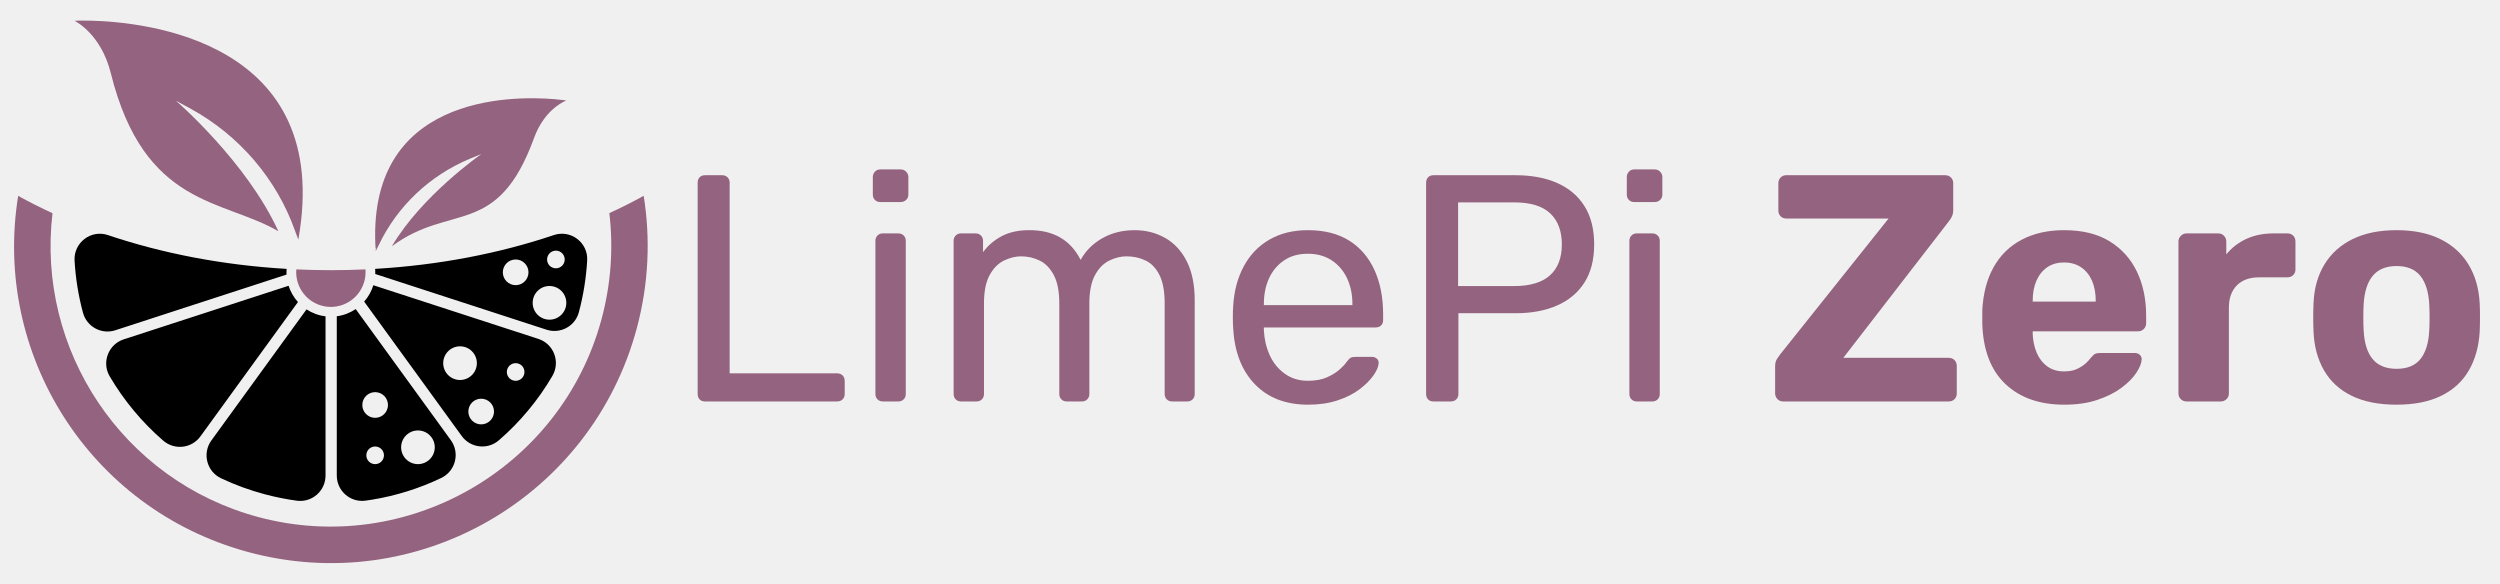
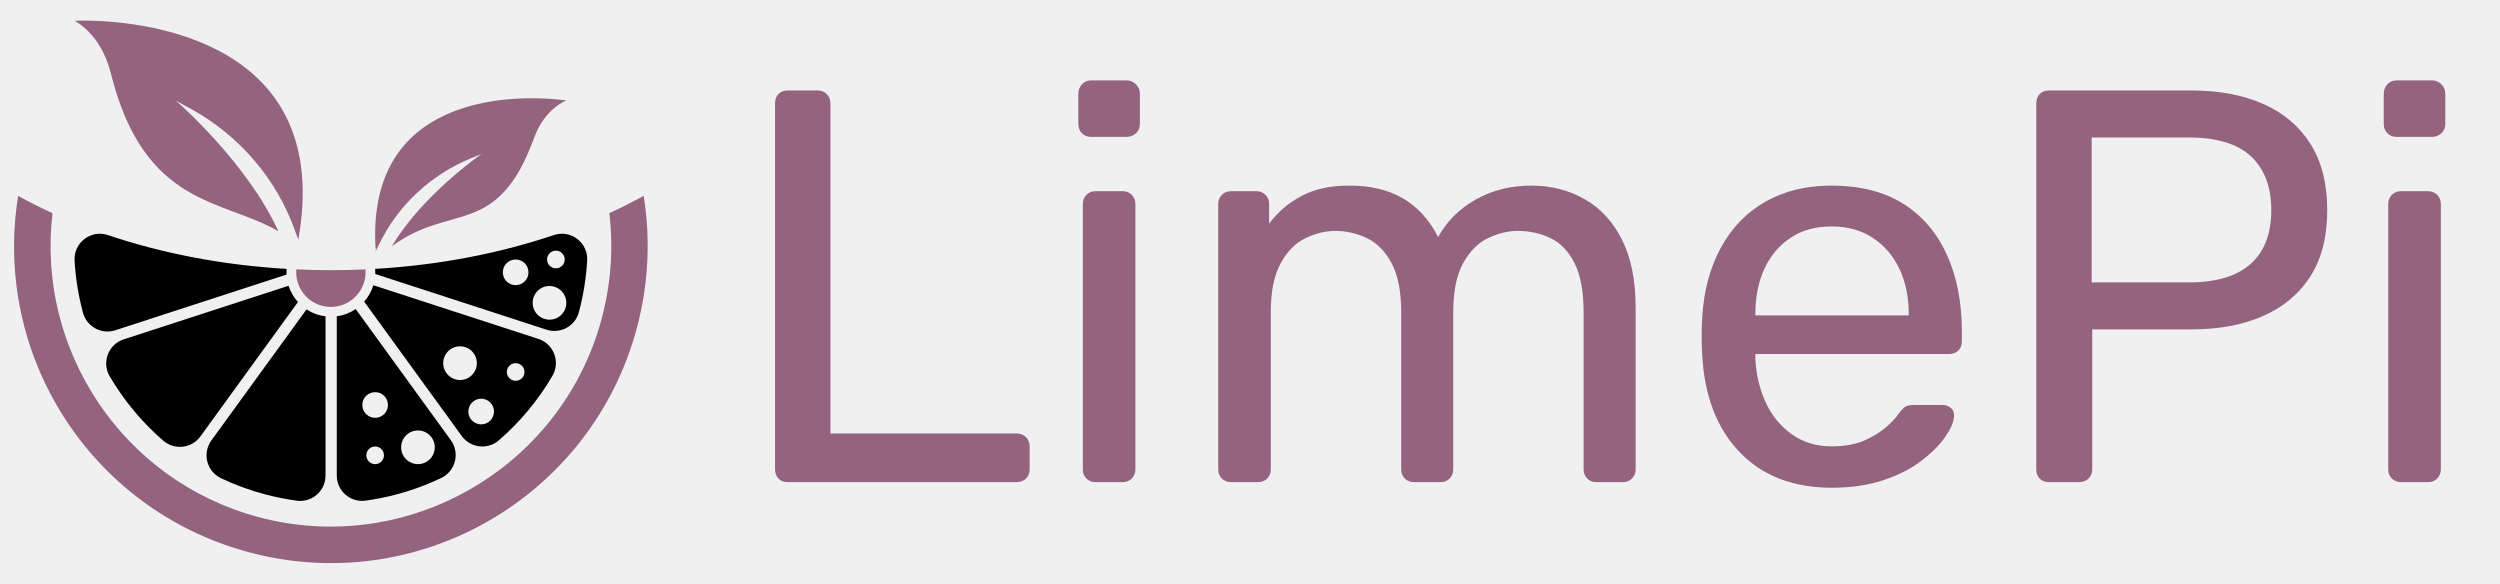
<svg xmlns="http://www.w3.org/2000/svg" width="3000" zoomAndPan="magnify" viewBox="0 0 2250 525" height="700" preserveAspectRatio="xMidYMid meet" version="1.0">
  <defs>
    <g />
    <clipPath id="id1">
      <path d="M 337.395 223 L 509.82 223 L 509.82 226.168 L 337.395 226.168 Z M 337.395 223 " clip-rule="nonzero" />
    </clipPath>
    <clipPath id="id2">
      <path d="M 338.16 226.023 C 337.797 220.926 337.629 216 337.629 211.266 C 337.656 103.145 429.211 88.418 478.73 88.418 C 486.863 88.418 493.871 88.812 499.145 89.266 C 505.445 89.793 509.289 90.395 509.652 90.477 C 507.164 90.535 353.777 94.074 338.16 226.023 " clip-rule="nonzero" />
    </clipPath>
    <clipPath id="id3">
      <path d="M 338.16 226.023 C 337.797 220.926 337.629 216 337.629 211.266 C 337.656 103.145 429.211 88.418 478.73 88.418 C 486.863 88.418 493.871 88.812 499.145 89.266 C 505.445 89.793 509.289 90.395 509.652 90.477 C 507.164 90.535 353.777 94.074 338.16 226.023 " clip-rule="nonzero" />
    </clipPath>
    <clipPath id="id4">
      <path d="M 67.004 18.297 L 272.672 18.297 L 272.672 216 L 67.004 216 Z M 67.004 18.297 " clip-rule="nonzero" />
    </clipPath>
    <clipPath id="id5">
      <path d="M 268.5 215.66 C 266.352 44.465 70.289 19.121 67.113 18.711 C 67.473 18.668 70.383 18.52 75.262 18.52 C 76.875 18.52 78.711 18.535 80.742 18.574 C 126.641 19.543 272.461 33.957 272.445 173.586 C 272.445 186.508 271.195 200.5 268.5 215.66 " clip-rule="nonzero" />
    </clipPath>
    <clipPath id="id6">
      <path d="M 268.5 215.66 C 266.352 44.465 70.289 19.121 67.113 18.711 C 67.473 18.668 70.383 18.52 75.262 18.52 C 76.875 18.52 78.711 18.535 80.742 18.574 C 126.641 19.543 272.461 33.957 272.445 173.586 C 272.445 186.508 271.195 200.5 268.5 215.66 " clip-rule="nonzero" />
    </clipPath>
  </defs>
  <g fill="#94637f" fill-opacity="1">
-     <g transform="translate(602.5834, 361.3103)">
+     <g transform="translate(653.7294, 433.9436)">
      <g>
-         <path d="M 32 0 C 29.863 0 28.211 -0.629 27.047 -1.891 C 25.891 -3.148 25.312 -4.75 25.312 -6.688 L 25.312 -196.922 C 25.312 -198.859 25.891 -200.457 27.047 -201.719 C 28.211 -202.977 29.863 -203.609 32 -203.609 L 47.406 -203.609 C 49.352 -203.609 50.957 -202.977 52.219 -201.719 C 53.477 -200.457 54.109 -198.859 54.109 -196.922 L 54.109 -25.312 L 150.672 -25.312 C 152.805 -25.312 154.504 -24.68 155.766 -23.422 C 157.023 -22.16 157.656 -20.461 157.656 -18.328 L 157.656 -6.688 C 157.656 -4.75 157.023 -3.148 155.766 -1.891 C 154.504 -0.629 152.805 0 150.672 0 Z M 32 0 " />
+         <path d="M 55.391 0 C 51.703 0 48.848 -1.086 46.828 -3.266 C 44.816 -5.453 43.812 -8.223 43.812 -11.578 L 43.812 -340.938 C 43.812 -344.301 44.816 -347.07 46.828 -349.25 C 48.848 -351.438 51.703 -352.531 55.391 -352.531 L 82.094 -352.531 C 85.445 -352.531 88.211 -351.438 90.391 -349.25 C 92.578 -347.07 93.672 -344.301 93.672 -340.938 L 93.672 -43.812 L 260.875 -43.812 C 264.562 -43.812 267.492 -42.719 269.672 -40.531 C 271.859 -38.352 272.953 -35.422 272.953 -31.734 L 272.953 -11.578 C 272.953 -8.223 271.859 -5.453 269.672 -3.266 C 267.492 -1.086 264.562 0 260.875 0 Z M 55.391 0 " />
      </g>
    </g>
  </g>
  <g fill="#94637f" fill-opacity="1">
-     <g transform="translate(766.3391, 361.3103)">
+     <g transform="translate(937.2535, 433.9436)">
      <g>
-         <path d="M 28.219 0 C 26.281 0 24.68 -0.629 23.422 -1.891 C 22.16 -3.148 21.531 -4.75 21.531 -6.688 L 21.531 -144.562 C 21.531 -146.5 22.16 -148.098 23.422 -149.359 C 24.68 -150.617 26.281 -151.25 28.219 -151.25 L 42.172 -151.25 C 44.109 -151.25 45.707 -150.617 46.969 -149.359 C 48.227 -148.098 48.859 -146.5 48.859 -144.562 L 48.859 -6.688 C 48.859 -4.75 48.227 -3.148 46.969 -1.891 C 45.707 -0.629 44.109 0 42.172 0 Z M 25.891 -179.469 C 23.953 -179.469 22.352 -180.098 21.094 -181.359 C 19.832 -182.617 19.203 -184.219 19.203 -186.156 L 19.203 -201.875 C 19.203 -203.812 19.832 -205.457 21.094 -206.812 C 22.352 -208.164 23.953 -208.844 25.891 -208.844 L 44.219 -208.844 C 46.156 -208.844 47.801 -208.164 49.156 -206.812 C 50.508 -205.457 51.188 -203.812 51.188 -201.875 L 51.188 -186.156 C 51.188 -184.219 50.508 -182.617 49.156 -181.359 C 47.801 -180.098 46.156 -179.469 44.219 -179.469 Z M 25.891 -179.469 " />
+         <path d="M 48.844 0 C 45.488 0 42.719 -1.086 40.531 -3.266 C 38.352 -5.453 37.266 -8.223 37.266 -11.578 L 37.266 -250.297 C 37.266 -253.648 38.352 -256.414 40.531 -258.594 C 42.719 -260.781 45.488 -261.875 48.844 -261.875 L 73.016 -261.875 C 76.379 -261.875 79.148 -260.781 81.328 -258.594 C 83.516 -256.414 84.609 -253.648 84.609 -250.297 L 84.609 -11.578 C 84.609 -8.223 83.516 -5.453 81.328 -3.266 C 79.148 -1.086 76.379 0 73.016 0 Z M 44.828 -310.734 C 41.461 -310.734 38.688 -311.82 36.5 -314 C 34.32 -316.188 33.234 -318.957 33.234 -322.312 L 33.234 -349.5 C 33.234 -352.863 34.32 -355.719 36.5 -358.062 C 38.688 -360.414 41.461 -361.594 44.828 -361.594 L 76.547 -361.594 C 79.898 -361.594 82.754 -360.414 85.109 -358.062 C 87.461 -355.719 88.641 -352.863 88.641 -349.5 L 88.641 -322.312 C 88.641 -318.957 87.461 -316.188 85.109 -314 C 82.754 -311.82 79.898 -310.734 76.547 -310.734 Z M 44.828 -310.734 " />
      </g>
    </g>
  </g>
  <g fill="#94637f" fill-opacity="1">
-     <g transform="translate(836.7279, 361.3103)">
+     <g transform="translate(1059.124, 433.9436)">
      <g>
-         <path d="M 28.219 0 C 26.281 0 24.68 -0.629 23.422 -1.891 C 22.16 -3.148 21.531 -4.75 21.531 -6.688 L 21.531 -144.562 C 21.531 -146.5 22.16 -148.098 23.422 -149.359 C 24.68 -150.617 26.281 -151.25 28.219 -151.25 L 41.297 -151.25 C 43.242 -151.25 44.848 -150.617 46.109 -149.359 C 47.367 -148.098 48 -146.5 48 -144.562 L 48 -134.391 C 52.457 -140.398 58.078 -145.195 64.859 -148.781 C 71.648 -152.363 79.797 -154.156 89.297 -154.156 C 111.211 -154.352 126.727 -145.438 135.844 -127.406 C 140.301 -135.551 146.797 -142.047 155.328 -146.891 C 163.859 -151.734 173.555 -154.156 184.422 -154.156 C 194.504 -154.156 203.664 -151.828 211.906 -147.172 C 220.145 -142.523 226.641 -135.5 231.391 -126.094 C 236.141 -116.688 238.516 -104.906 238.516 -90.75 L 238.516 -6.688 C 238.516 -4.75 237.883 -3.148 236.625 -1.891 C 235.363 -0.629 233.766 0 231.828 0 L 218.156 0 C 216.219 0 214.617 -0.629 213.359 -1.891 C 212.098 -3.148 211.469 -4.75 211.469 -6.688 L 211.469 -88.141 C 211.469 -98.992 209.914 -107.523 206.812 -113.734 C 203.707 -119.941 199.535 -124.305 194.297 -126.828 C 189.066 -129.348 183.348 -130.609 177.141 -130.609 C 172.098 -130.609 166.957 -129.348 161.719 -126.828 C 156.488 -124.305 152.176 -119.941 148.781 -113.734 C 145.383 -107.523 143.688 -98.992 143.688 -88.141 L 143.688 -6.688 C 143.688 -4.75 143.055 -3.148 141.797 -1.891 C 140.535 -0.629 138.938 0 137 0 L 123.328 0 C 121.391 0 119.789 -0.629 118.531 -1.891 C 117.27 -3.148 116.641 -4.75 116.641 -6.688 L 116.641 -88.141 C 116.641 -98.992 114.988 -107.523 111.688 -113.734 C 108.395 -119.941 104.129 -124.305 98.891 -126.828 C 93.66 -129.348 88.133 -130.609 82.312 -130.609 C 77.27 -130.609 72.129 -129.348 66.891 -126.828 C 61.66 -124.305 57.348 -119.941 53.953 -113.734 C 50.555 -107.523 48.859 -99.086 48.859 -88.422 L 48.859 -6.688 C 48.859 -4.75 48.227 -3.148 46.969 -1.891 C 45.707 -0.629 44.109 0 42.172 0 Z M 28.219 0 " />
+         <path d="M 48.844 0 C 45.488 0 42.719 -1.086 40.531 -3.266 C 38.352 -5.453 37.266 -8.223 37.266 -11.578 L 37.266 -250.297 C 37.266 -253.648 38.352 -256.414 40.531 -258.594 C 42.719 -260.781 45.488 -261.875 48.844 -261.875 L 71.516 -261.875 C 74.867 -261.875 77.633 -260.781 79.812 -258.594 C 82 -256.414 83.094 -253.648 83.094 -250.297 L 83.094 -232.672 C 90.812 -243.078 100.547 -251.383 112.297 -257.594 C 124.055 -263.801 138.16 -266.906 154.609 -266.906 C 192.547 -267.25 219.406 -251.805 235.188 -220.578 C 242.906 -234.68 254.148 -245.926 268.922 -254.312 C 283.703 -262.707 300.488 -266.906 319.281 -266.906 C 336.738 -266.906 352.602 -262.875 366.875 -254.812 C 381.145 -246.758 392.391 -234.594 400.609 -218.312 C 408.836 -202.031 412.953 -181.633 412.953 -157.125 L 412.953 -11.578 C 412.953 -8.223 411.859 -5.453 409.672 -3.266 C 407.492 -1.086 404.727 0 401.375 0 L 377.703 0 C 374.348 0 371.578 -1.086 369.391 -3.266 C 367.211 -5.453 366.125 -8.223 366.125 -11.578 L 366.125 -152.594 C 366.125 -171.395 363.438 -186.164 358.062 -196.906 C 352.695 -207.656 345.477 -215.211 336.406 -219.578 C 327.344 -223.941 317.441 -226.125 306.703 -226.125 C 297.973 -226.125 289.07 -223.941 280 -219.578 C 270.938 -215.211 263.469 -207.656 257.594 -196.906 C 251.719 -186.164 248.781 -171.395 248.781 -152.594 L 248.781 -11.578 C 248.781 -8.223 247.688 -5.453 245.5 -3.266 C 243.32 -1.086 240.555 0 237.203 0 L 213.531 0 C 210.176 0 207.406 -1.086 205.219 -3.266 C 203.039 -5.453 201.953 -8.223 201.953 -11.578 L 201.953 -152.594 C 201.953 -171.395 199.098 -186.164 193.391 -196.906 C 187.68 -207.656 180.289 -215.211 171.219 -219.578 C 162.156 -223.941 152.586 -226.125 142.516 -226.125 C 133.785 -226.125 124.891 -223.941 115.828 -219.578 C 106.766 -215.211 99.297 -207.656 93.422 -196.906 C 87.547 -186.164 84.609 -171.562 84.609 -153.094 L 84.609 -11.578 C 84.609 -8.223 83.516 -5.453 81.328 -3.266 C 79.148 -1.086 76.379 0 73.016 0 Z M 48.844 0 " />
      </g>
    </g>
  </g>
  <g fill="#94637f" fill-opacity="1">
-     <g transform="translate(1095.305, 361.3103)">
+     <g transform="translate(1506.82, 433.9436)">
      <g>
-         <path d="M 82.031 2.906 C 61.863 2.906 45.863 -3.25 34.031 -15.562 C 22.195 -27.875 15.703 -44.695 14.547 -66.031 C 14.348 -68.551 14.25 -71.797 14.25 -75.766 C 14.25 -79.742 14.348 -82.992 14.547 -85.516 C 15.316 -99.285 18.516 -111.359 24.141 -121.734 C 29.766 -132.109 37.473 -140.102 47.266 -145.719 C 57.055 -151.344 68.547 -154.156 81.734 -154.156 C 96.473 -154.156 108.832 -151.051 118.812 -144.844 C 128.801 -138.645 136.414 -129.82 141.656 -118.375 C 146.895 -106.938 149.516 -93.562 149.516 -78.25 L 149.516 -73.297 C 149.516 -71.16 148.883 -69.508 147.625 -68.344 C 146.363 -67.188 144.758 -66.609 142.812 -66.609 L 42.172 -66.609 C 42.172 -66.41 42.172 -66.02 42.172 -65.438 C 42.172 -64.863 42.172 -64.383 42.172 -64 C 42.566 -56.039 44.312 -48.617 47.406 -41.734 C 50.508 -34.859 55.02 -29.285 60.938 -25.016 C 66.852 -20.742 73.785 -18.609 81.734 -18.609 C 88.711 -18.609 94.531 -19.676 99.188 -21.812 C 103.844 -23.945 107.625 -26.32 110.531 -28.938 C 113.438 -31.562 115.375 -33.648 116.344 -35.203 C 118.094 -37.523 119.453 -38.926 120.422 -39.406 C 121.391 -39.895 122.941 -40.141 125.078 -40.141 L 139.328 -40.141 C 141.078 -40.141 142.582 -39.602 143.844 -38.531 C 145.102 -37.469 145.633 -35.969 145.438 -34.031 C 145.238 -31.125 143.688 -27.582 140.781 -23.406 C 137.875 -19.238 133.754 -15.117 128.422 -11.047 C 123.086 -6.973 116.492 -3.629 108.641 -1.016 C 100.785 1.598 91.914 2.906 82.031 2.906 Z M 42.172 -86.688 L 121.875 -86.688 L 121.875 -87.547 C 121.875 -96.273 120.273 -104.031 117.078 -110.812 C 113.879 -117.602 109.273 -122.988 103.266 -126.969 C 97.254 -130.945 90.078 -132.938 81.734 -132.938 C 73.398 -132.938 66.273 -130.945 60.359 -126.969 C 54.441 -122.988 49.93 -117.602 46.828 -110.812 C 43.723 -104.031 42.172 -96.273 42.172 -87.547 Z M 42.172 -86.688 " />
+         <path d="M 142.016 5.031 C 107.098 5.031 79.398 -5.625 58.922 -26.938 C 38.441 -48.258 27.195 -77.383 25.188 -114.312 C 24.844 -118.676 24.672 -124.301 24.672 -131.188 C 24.672 -138.07 24.844 -143.695 25.188 -148.062 C 26.52 -171.895 32.055 -192.789 41.797 -210.75 C 51.535 -228.719 64.879 -242.566 81.828 -252.297 C 98.785 -262.035 118.68 -266.906 141.516 -266.906 C 167.023 -266.906 188.426 -261.535 205.719 -250.797 C 223.008 -240.055 236.188 -224.781 245.25 -204.969 C 254.32 -185.156 258.859 -161.988 258.859 -135.469 L 258.859 -126.906 C 258.859 -123.219 257.766 -120.363 255.578 -118.344 C 253.398 -116.332 250.629 -115.328 247.266 -115.328 L 73.016 -115.328 C 73.016 -114.992 73.016 -114.32 73.016 -113.312 C 73.016 -112.301 73.016 -111.461 73.016 -110.797 C 73.691 -97.023 76.711 -84.18 82.078 -72.266 C 87.453 -60.348 95.258 -50.695 105.5 -43.312 C 115.738 -35.926 127.742 -32.234 141.516 -32.234 C 153.598 -32.234 163.664 -34.078 171.719 -37.766 C 179.781 -41.461 186.328 -45.578 191.359 -50.109 C 196.398 -54.641 199.758 -58.25 201.438 -60.938 C 204.457 -64.969 206.805 -67.398 208.484 -68.234 C 210.172 -69.078 212.859 -69.5 216.547 -69.5 L 241.234 -69.5 C 244.254 -69.5 246.852 -68.57 249.031 -66.719 C 251.219 -64.875 252.145 -62.273 251.812 -58.922 C 251.469 -53.891 248.773 -47.766 243.734 -40.547 C 238.703 -33.328 231.57 -26.191 222.344 -19.141 C 213.113 -12.086 201.695 -6.297 188.094 -1.766 C 174.5 2.766 159.141 5.031 142.016 5.031 Z M 73.016 -150.078 L 211.016 -150.078 L 211.016 -151.594 C 211.016 -166.695 208.242 -180.125 202.703 -191.875 C 197.16 -203.625 189.188 -212.941 178.781 -219.828 C 168.375 -226.711 155.953 -230.156 141.516 -230.156 C 127.078 -230.156 114.738 -226.711 104.5 -219.828 C 94.258 -212.941 86.453 -203.625 81.078 -191.875 C 75.703 -180.125 73.016 -166.695 73.016 -151.594 Z M 73.016 -150.078 " />
      </g>
    </g>
  </g>
  <g fill="#94637f" fill-opacity="1">
-     <g transform="translate(1258.188, 361.3103)">
+     <g transform="translate(1788.833, 433.9436)">
      <g>
-         <path d="M 32 0 C 29.863 0 28.211 -0.629 27.047 -1.891 C 25.891 -3.148 25.312 -4.75 25.312 -6.688 L 25.312 -196.625 C 25.312 -198.758 25.891 -200.457 27.047 -201.719 C 28.211 -202.977 29.863 -203.609 32 -203.609 L 105.875 -203.609 C 120.227 -203.609 132.688 -201.281 143.25 -196.625 C 153.82 -191.977 162.016 -185.047 167.828 -175.828 C 173.648 -166.617 176.562 -155.129 176.562 -141.359 C 176.562 -127.598 173.648 -116.16 167.828 -107.047 C 162.016 -97.93 153.82 -91.047 143.25 -86.391 C 132.688 -81.734 120.227 -79.406 105.875 -79.406 L 54.391 -79.406 L 54.391 -6.688 C 54.391 -4.75 53.758 -3.148 52.5 -1.891 C 51.238 -0.629 49.539 0 47.406 0 Z M 54.109 -103.844 L 104.422 -103.844 C 118.773 -103.844 129.535 -107.039 136.703 -113.438 C 143.879 -119.844 147.469 -129.148 147.469 -141.359 C 147.469 -153.391 143.977 -162.695 137 -169.281 C 130.02 -175.875 119.16 -179.172 104.422 -179.172 L 54.109 -179.172 Z M 54.109 -103.844 " />
+         <path d="M 55.391 0 C 51.703 0 48.848 -1.086 46.828 -3.266 C 44.816 -5.453 43.812 -8.223 43.812 -11.578 L 43.812 -340.438 C 43.812 -344.133 44.816 -347.07 46.828 -349.25 C 48.848 -351.438 51.703 -352.531 55.391 -352.531 L 183.312 -352.531 C 208.156 -352.531 229.723 -348.5 248.016 -340.438 C 266.316 -332.383 280.504 -320.383 290.578 -304.438 C 300.648 -288.488 305.688 -268.594 305.688 -244.75 C 305.688 -220.914 300.648 -201.109 290.578 -185.328 C 280.504 -169.547 266.316 -157.625 248.016 -149.562 C 229.723 -141.508 208.156 -137.484 183.312 -137.484 L 94.172 -137.484 L 94.172 -11.578 C 94.172 -8.223 93.078 -5.453 90.891 -3.266 C 88.711 -1.086 85.781 0 82.094 0 Z M 93.672 -179.781 L 180.797 -179.781 C 205.641 -179.781 224.27 -185.32 236.688 -196.406 C 249.113 -207.488 255.328 -223.602 255.328 -244.75 C 255.328 -265.57 249.281 -281.688 237.188 -293.094 C 225.102 -304.508 206.305 -310.219 180.797 -310.219 L 93.672 -310.219 Z M 93.672 -179.781 " />
      </g>
    </g>
  </g>
  <g fill="#94637f" fill-opacity="1">
-     <g transform="translate(1444.922, 361.3103)">
+     <g transform="translate(2112.141, 433.9436)">
      <g>
-         <path d="M 28.219 0 C 26.281 0 24.68 -0.629 23.422 -1.891 C 22.16 -3.148 21.531 -4.75 21.531 -6.688 L 21.531 -144.562 C 21.531 -146.5 22.16 -148.098 23.422 -149.359 C 24.68 -150.617 26.281 -151.25 28.219 -151.25 L 42.172 -151.25 C 44.109 -151.25 45.707 -150.617 46.969 -149.359 C 48.227 -148.098 48.859 -146.5 48.859 -144.562 L 48.859 -6.688 C 48.859 -4.75 48.227 -3.148 46.969 -1.891 C 45.707 -0.629 44.109 0 42.172 0 Z M 25.891 -179.469 C 23.953 -179.469 22.352 -180.098 21.094 -181.359 C 19.832 -182.617 19.203 -184.219 19.203 -186.156 L 19.203 -201.875 C 19.203 -203.812 19.832 -205.457 21.094 -206.812 C 22.352 -208.164 23.953 -208.844 25.891 -208.844 L 44.219 -208.844 C 46.156 -208.844 47.801 -208.164 49.156 -206.812 C 50.508 -205.457 51.188 -203.812 51.188 -201.875 L 51.188 -186.156 C 51.188 -184.219 50.508 -182.617 49.156 -181.359 C 47.801 -180.098 46.156 -179.469 44.219 -179.469 Z M 25.891 -179.469 " />
-       </g>
-     </g>
-   </g>
-   <g fill="#94637f" fill-opacity="1">
-     <g transform="translate(1515.311, 361.3103)">
-       <g />
-     </g>
-   </g>
-   <g fill="#94637f" fill-opacity="1">
-     <g transform="translate(1586.565, 361.3103)">
-       <g>
-         <path d="M 18.328 0 C 16.191 0 14.441 -0.723 13.078 -2.172 C 11.723 -3.629 11.047 -5.328 11.047 -7.266 L 11.047 -31.703 C 11.047 -34.422 11.629 -36.648 12.797 -38.391 C 13.961 -40.141 14.836 -41.398 15.422 -42.172 L 113.156 -164.641 L 20.938 -164.641 C 19 -164.641 17.352 -165.316 16 -166.672 C 14.645 -168.023 13.969 -169.77 13.969 -171.906 L 13.969 -196.344 C 13.969 -198.477 14.645 -200.223 16 -201.578 C 17.352 -202.93 19 -203.609 20.938 -203.609 L 164.047 -203.609 C 166.18 -203.609 167.926 -202.93 169.281 -201.578 C 170.645 -200.223 171.328 -198.477 171.328 -196.344 L 171.328 -172.203 C 171.328 -170.066 170.938 -168.172 170.156 -166.516 C 169.383 -164.867 168.516 -163.469 167.547 -162.312 L 72.422 -39.266 L 167.25 -39.266 C 169.383 -39.266 171.129 -38.586 172.484 -37.234 C 173.848 -35.879 174.531 -34.133 174.531 -32 L 174.531 -7.266 C 174.531 -5.141 173.848 -3.395 172.484 -2.031 C 171.129 -0.676 169.383 0 167.25 0 Z M 18.328 0 " />
-       </g>
-     </g>
-   </g>
-   <g fill="#94637f" fill-opacity="1">
-     <g transform="translate(1772.135, 361.3103)">
-       <g>
-         <path d="M 85.812 2.906 C 63.508 2.906 45.812 -3.297 32.719 -15.703 C 19.633 -28.117 12.703 -46.156 11.922 -69.812 C 11.922 -71.363 11.922 -73.445 11.922 -76.062 C 11.922 -78.676 11.922 -80.664 11.922 -82.031 C 12.703 -97.156 16.098 -110.098 22.109 -120.859 C 28.117 -131.617 36.551 -139.859 47.406 -145.578 C 58.27 -151.297 70.973 -154.156 85.516 -154.156 C 101.992 -154.156 115.66 -150.812 126.516 -144.125 C 137.379 -137.438 145.578 -128.32 151.109 -116.781 C 156.641 -105.25 159.406 -92.016 159.406 -77.078 L 159.406 -70.391 C 159.406 -68.453 158.723 -66.754 157.359 -65.297 C 156.004 -63.848 154.258 -63.125 152.125 -63.125 L 57.297 -63.125 C 57.297 -63.125 57.297 -62.879 57.297 -62.391 C 57.297 -61.91 57.297 -61.473 57.297 -61.078 C 57.492 -54.879 58.66 -49.207 60.797 -44.062 C 62.93 -38.926 66.082 -34.805 70.25 -31.703 C 74.414 -28.598 79.504 -27.047 85.516 -27.047 C 90.172 -27.047 94.051 -27.773 97.156 -29.234 C 100.258 -30.691 102.828 -32.336 104.859 -34.172 C 106.898 -36.016 108.406 -37.617 109.375 -38.984 C 111.113 -41.109 112.516 -42.41 113.578 -42.891 C 114.648 -43.379 116.254 -43.625 118.391 -43.625 L 149.219 -43.625 C 150.969 -43.625 152.473 -43.039 153.734 -41.875 C 154.992 -40.719 155.523 -39.266 155.328 -37.516 C 155.129 -34.223 153.523 -30.297 150.516 -25.734 C 147.516 -21.18 143.102 -16.723 137.281 -12.359 C 131.469 -7.992 124.242 -4.359 115.609 -1.453 C 106.984 1.453 97.051 2.906 85.812 2.906 Z M 57.297 -89.875 L 114.016 -89.875 L 114.016 -90.75 C 114.016 -97.539 112.898 -103.504 110.672 -108.641 C 108.441 -113.773 105.191 -117.797 100.922 -120.703 C 96.66 -123.617 91.523 -125.078 85.516 -125.078 C 79.504 -125.078 74.414 -123.617 70.25 -120.703 C 66.082 -117.797 62.879 -113.773 60.641 -108.641 C 58.41 -103.504 57.297 -97.539 57.297 -90.75 Z M 57.297 -89.875 " />
-       </g>
-     </g>
-   </g>
-   <g fill="#94637f" fill-opacity="1">
-     <g transform="translate(1942.581, 361.3103)">
-       <g>
-         <path d="M 25.312 0 C 23.363 0 21.66 -0.676 20.203 -2.031 C 18.754 -3.395 18.031 -5.141 18.031 -7.266 L 18.031 -143.984 C 18.031 -145.922 18.754 -147.613 20.203 -149.062 C 21.66 -150.52 23.363 -151.25 25.312 -151.25 L 53.812 -151.25 C 55.945 -151.25 57.691 -150.52 59.047 -149.062 C 60.398 -147.613 61.078 -145.922 61.078 -143.984 L 61.078 -132.344 C 65.93 -138.352 71.941 -143.004 79.109 -146.297 C 86.285 -149.598 94.43 -151.25 103.547 -151.25 L 116.062 -151.25 C 118.195 -151.25 119.941 -150.57 121.297 -149.219 C 122.648 -147.863 123.328 -146.117 123.328 -143.984 L 123.328 -118.672 C 123.328 -116.734 122.648 -115.086 121.297 -113.734 C 119.941 -112.379 118.195 -111.703 116.062 -111.703 L 90.75 -111.703 C 82.02 -111.703 75.281 -109.273 70.531 -104.422 C 65.781 -99.578 63.406 -92.891 63.406 -84.359 L 63.406 -7.266 C 63.406 -5.141 62.676 -3.395 61.219 -2.031 C 59.77 -0.676 58.078 0 56.141 0 Z M 25.312 0 " />
-       </g>
-     </g>
-   </g>
-   <g fill="#94637f" fill-opacity="1">
-     <g transform="translate(2069.397, 361.3103)">
-       <g>
-         <path d="M 87.547 2.906 C 71.453 2.906 57.973 0.238 47.109 -5.094 C 36.254 -10.426 27.969 -18.035 22.25 -27.922 C 16.531 -37.816 13.379 -49.352 12.797 -62.531 C 12.598 -66.414 12.5 -70.828 12.5 -75.766 C 12.5 -80.711 12.598 -85.031 12.797 -88.719 C 13.379 -102.094 16.676 -113.676 22.688 -123.469 C 28.695 -133.27 37.129 -140.832 47.984 -146.156 C 58.848 -151.488 72.035 -154.156 87.547 -154.156 C 102.867 -154.156 115.957 -151.488 126.812 -146.156 C 137.676 -140.832 146.113 -133.27 152.125 -123.469 C 158.133 -113.676 161.531 -102.094 162.312 -88.719 C 162.5 -85.031 162.594 -80.711 162.594 -75.766 C 162.594 -70.828 162.5 -66.414 162.312 -62.531 C 161.531 -49.352 158.281 -37.816 152.562 -27.922 C 146.844 -18.035 138.551 -10.426 127.688 -5.094 C 116.832 0.238 103.453 2.906 87.547 2.906 Z M 87.547 -29.375 C 97.055 -29.375 104.188 -32.281 108.938 -38.094 C 113.688 -43.914 116.352 -52.551 116.938 -64 C 117.125 -66.906 117.219 -70.781 117.219 -75.625 C 117.219 -80.477 117.125 -84.359 116.938 -87.266 C 116.352 -98.516 113.688 -107.094 108.938 -113 C 104.188 -118.914 97.055 -121.875 87.547 -121.875 C 78.047 -121.875 70.867 -118.914 66.016 -113 C 61.172 -107.094 58.461 -98.516 57.891 -87.266 C 57.691 -84.359 57.594 -80.477 57.594 -75.625 C 57.594 -70.781 57.691 -66.906 57.891 -64 C 58.461 -52.551 61.172 -43.914 66.016 -38.094 C 70.867 -32.281 78.047 -29.375 87.547 -29.375 Z M 87.547 -29.375 " />
+         <path d="M 48.844 0 C 45.488 0 42.719 -1.086 40.531 -3.266 C 38.352 -5.453 37.266 -8.223 37.266 -11.578 L 37.266 -250.297 C 37.266 -253.648 38.352 -256.414 40.531 -258.594 C 42.719 -260.781 45.488 -261.875 48.844 -261.875 L 73.016 -261.875 C 76.379 -261.875 79.148 -260.781 81.328 -258.594 C 83.516 -256.414 84.609 -253.648 84.609 -250.297 L 84.609 -11.578 C 84.609 -8.223 83.516 -5.453 81.328 -3.266 C 79.148 -1.086 76.379 0 73.016 0 Z M 44.828 -310.734 C 41.461 -310.734 38.688 -311.82 36.5 -314 C 34.32 -316.188 33.234 -318.957 33.234 -322.312 L 33.234 -349.5 C 33.234 -352.863 34.32 -355.719 36.5 -358.062 C 38.688 -360.414 41.461 -361.594 44.828 -361.594 L 76.547 -361.594 C 79.898 -361.594 82.754 -360.414 85.109 -358.062 C 87.461 -355.719 88.641 -352.863 88.641 -349.5 L 88.641 -322.312 C 88.641 -318.957 87.461 -316.188 85.109 -314 C 82.754 -311.82 79.898 -310.734 76.547 -310.734 Z M 44.828 -310.734 " />
      </g>
    </g>
  </g>
  <path fill="#94637f" d="M 338.16 226.027 C 339.094 224.262 339.988 222.473 340.836 220.676 C 357.508 185.543 386.824 157.949 422.668 142.961 C 426.219 141.48 429.793 140.016 433.367 138.562 C 432.539 139.137 379.633 175.969 352.652 221.668 C 405.645 182.273 447.621 214.859 480.648 124.176 C 490.457 97.227 509.684 90.484 509.684 90.484 L 509.652 90.48 C 509.289 90.395 505.449 89.793 499.145 89.266 C 460.355 85.977 328.211 85.34 338.16 226.027 " fill-opacity="1" fill-rule="nonzero" />
  <g clip-path="url(#id1)">
    <g clip-path="url(#id2)">
      <g clip-path="url(#id3)">
        <path fill="#ffffff" d="M 521.203 238.457 L 508.434 240.484 L 326.074 225.047 L 338.852 223.016 Z M 521.203 238.457 " fill-opacity="1" fill-rule="nonzero" />
      </g>
    </g>
  </g>
  <path fill="#94637f" d="M 268.504 215.664 C 267.551 213.277 266.641 210.867 265.797 208.445 C 249.195 161.168 215.371 121.824 171.465 97.758 C 167.113 95.379 162.738 93.023 158.355 90.672 C 159.336 91.523 222.145 145.895 250.527 208.113 C 200.473 178.973 129.754 186.512 99.715 65.82 C 90.797 29.965 67.074 18.711 67.074 18.711 L 67.113 18.711 C 67.598 18.656 72.594 18.414 80.742 18.578 C 130.887 19.637 300.309 36.738 268.504 215.664 " fill-opacity="1" fill-rule="nonzero" />
  <g clip-path="url(#id4)">
    <g clip-path="url(#id5)">
      <g clip-path="url(#id6)">
        <path fill="#ffffff" d="M 67.199 14.207 L 62.98 215.574 L 272.367 219.973 L 280.836 227.078 C 280.805 227.16 15.848 137.449 67.199 14.207 Z M 67.199 14.207 " fill-opacity="1" fill-rule="nonzero" />
      </g>
    </g>
  </g>
  <path fill="#94637f" d="M 579.312 176.234 C 569.402 181.723 559.094 186.926 548.406 191.82 C 552.125 223.172 549.984 255.77 541.141 288.129 C 504.637 421.645 366.285 501.125 232.668 465.387 C 109.973 432.559 32.641 314.598 47.262 191.871 C 36.578 186.977 26.266 181.777 16.355 176.289 C -6.699 318.469 80.105 457.438 222.223 496.523 C 375.133 538.59 532.688 447.766 573.309 294.672 C 583.898 254.742 585.477 214.547 579.312 176.234 " fill-opacity="1" fill-rule="nonzero" />
  <path fill="#94637f" d="M 328.961 243.75 C 328.949 243.309 328.926 242.871 328.879 242.445 C 318.613 242.918 308.234 243.16 297.777 243.16 C 287.324 243.16 276.961 242.918 266.699 242.453 C 266.641 243.051 266.605 243.668 266.605 244.281 C 266.578 244.512 266.578 244.754 266.578 244.996 C 266.578 248.301 267.098 251.488 268.059 254.48 C 269.227 258.176 271.074 261.574 273.457 264.531 C 275.582 267.195 278.145 269.496 281.047 271.336 C 284.598 273.613 288.637 275.18 292.977 275.848 C 294.543 276.098 296.148 276.219 297.789 276.219 C 299.598 276.219 301.375 276.07 303.098 275.758 C 307.426 275.031 311.441 273.402 314.961 271.059 C 317.824 269.172 320.355 266.828 322.441 264.121 C 324.777 261.133 326.559 257.719 327.672 253.992 C 328.535 251.16 328.996 248.125 328.996 244.996 C 328.996 244.578 328.988 244.168 328.961 243.75 " fill-opacity="1" fill-rule="nonzero" />
  <path fill="#000000" d="M 494.539 287.707 C 486.176 287.707 479.402 280.922 479.402 272.555 C 479.402 264.184 486.176 257.398 494.539 257.398 C 502.902 257.398 509.684 264.184 509.684 272.555 C 509.684 280.922 502.902 287.707 494.539 287.707 Z M 464.086 256.645 C 457.711 256.645 452.547 251.473 452.547 245.086 C 452.547 238.703 457.711 233.531 464.086 233.531 C 470.465 233.531 475.637 238.703 475.637 245.086 C 475.637 251.473 470.465 256.645 464.086 256.645 Z M 500.309 225.59 C 504.691 225.59 508.246 229.145 508.246 233.531 C 508.246 237.922 504.691 241.473 500.309 241.473 C 495.926 241.473 492.371 237.922 492.371 233.531 C 492.371 229.145 495.926 225.59 500.309 225.59 Z M 498.445 211.562 C 449.684 227.988 395.309 238.613 337.629 241.984 C 337.707 242.977 337.75 243.977 337.75 244.996 C 337.75 245.527 337.73 246.059 337.715 246.598 L 491.91 296.738 C 504.301 300.77 517.609 293.629 520.969 281.031 C 520.988 280.953 521.016 280.871 521.035 280.793 C 525.137 265.32 527.578 249.789 528.457 234.406 C 529.371 218.332 513.688 206.426 498.445 211.562 Z M 259.723 257.188 L 111.344 305.43 C 97.48 309.938 91.332 326.145 98.73 338.719 C 111.469 360.375 127.715 379.977 146.926 396.582 C 157.062 405.336 172.484 403.613 180.355 392.777 L 268.156 271.832 C 264.383 267.66 261.48 262.68 259.723 257.188 Z M 103.766 297.238 L 257.883 247.117 C 257.844 246.414 257.824 245.711 257.824 244.996 C 257.824 243.98 257.879 242.984 257.949 241.992 C 200.262 238.621 145.883 228 97.121 211.57 C 81.828 206.418 66.203 218.418 67.113 234.543 C 68.02 250.52 70.578 266.227 74.676 281.422 C 78.078 294.051 91.332 301.285 103.766 297.238 Z M 464.086 342.723 C 459.707 342.723 456.148 339.172 456.148 334.781 C 456.148 330.395 459.707 326.844 464.086 326.844 C 468.473 326.844 472.023 330.395 472.023 334.781 C 472.023 339.172 468.473 342.723 464.086 342.723 Z M 433.062 381.941 C 426.684 381.941 421.516 376.77 421.516 370.383 C 421.516 364.004 426.684 358.828 433.062 358.828 C 439.441 358.828 444.609 364.004 444.609 370.383 C 444.609 376.77 439.441 381.941 433.062 381.941 Z M 414.031 341.996 C 405.668 341.996 398.887 335.211 398.887 326.844 C 398.887 318.469 405.668 311.684 414.031 311.684 C 422.395 311.684 429.172 318.469 429.172 326.844 C 429.172 335.211 422.395 341.996 414.031 341.996 Z M 484.547 305.012 L 336.008 256.703 C 334.32 262.223 331.473 267.227 327.754 271.445 L 415.574 392.426 C 423.43 403.254 438.852 405.016 448.969 396.273 C 467.863 379.926 484.227 360.434 497.16 338.305 C 504.523 325.703 498.422 309.523 484.547 305.012 Z M 376.156 417.719 C 367.793 417.719 361.012 410.938 361.012 402.562 C 361.012 394.195 367.793 387.41 376.156 387.41 C 384.52 387.41 391.297 394.195 391.297 402.562 C 391.297 410.938 384.52 417.719 376.156 417.719 Z M 337.629 376.039 C 331.254 376.039 326.082 370.863 326.082 364.484 C 326.082 358.102 331.254 352.926 337.629 352.926 C 344.008 352.926 349.176 358.102 349.176 364.484 C 349.176 370.863 344.008 376.039 337.629 376.039 Z M 337.629 417.719 C 333.25 417.719 329.695 414.168 329.695 409.777 C 329.695 405.391 333.25 401.84 337.629 401.84 C 342.012 401.84 345.562 405.391 345.562 409.777 C 345.562 414.168 342.012 417.719 337.629 417.719 Z M 320.125 278.168 C 315.137 281.539 309.344 283.801 303.098 284.633 L 303.098 427.953 C 303.098 441.758 315.246 452.445 328.91 450.59 C 330.848 450.324 332.789 450.039 334.723 449.723 C 356.473 446.184 377.461 439.551 397.105 430.184 C 409.98 424.031 414.141 407.699 405.75 396.141 Z M 190.258 396.391 C 181.859 407.961 186.027 424.34 198.945 430.445 C 211.445 436.359 224.652 441.223 238.492 444.891 C 248.039 447.43 257.594 449.332 267.129 450.625 C 280.809 452.473 292.977 441.805 292.977 427.992 L 292.977 284.695 C 286.715 283.941 280.906 281.746 275.883 278.441 L 190.258 396.391 " fill-opacity="1" fill-rule="nonzero" />
</svg>
